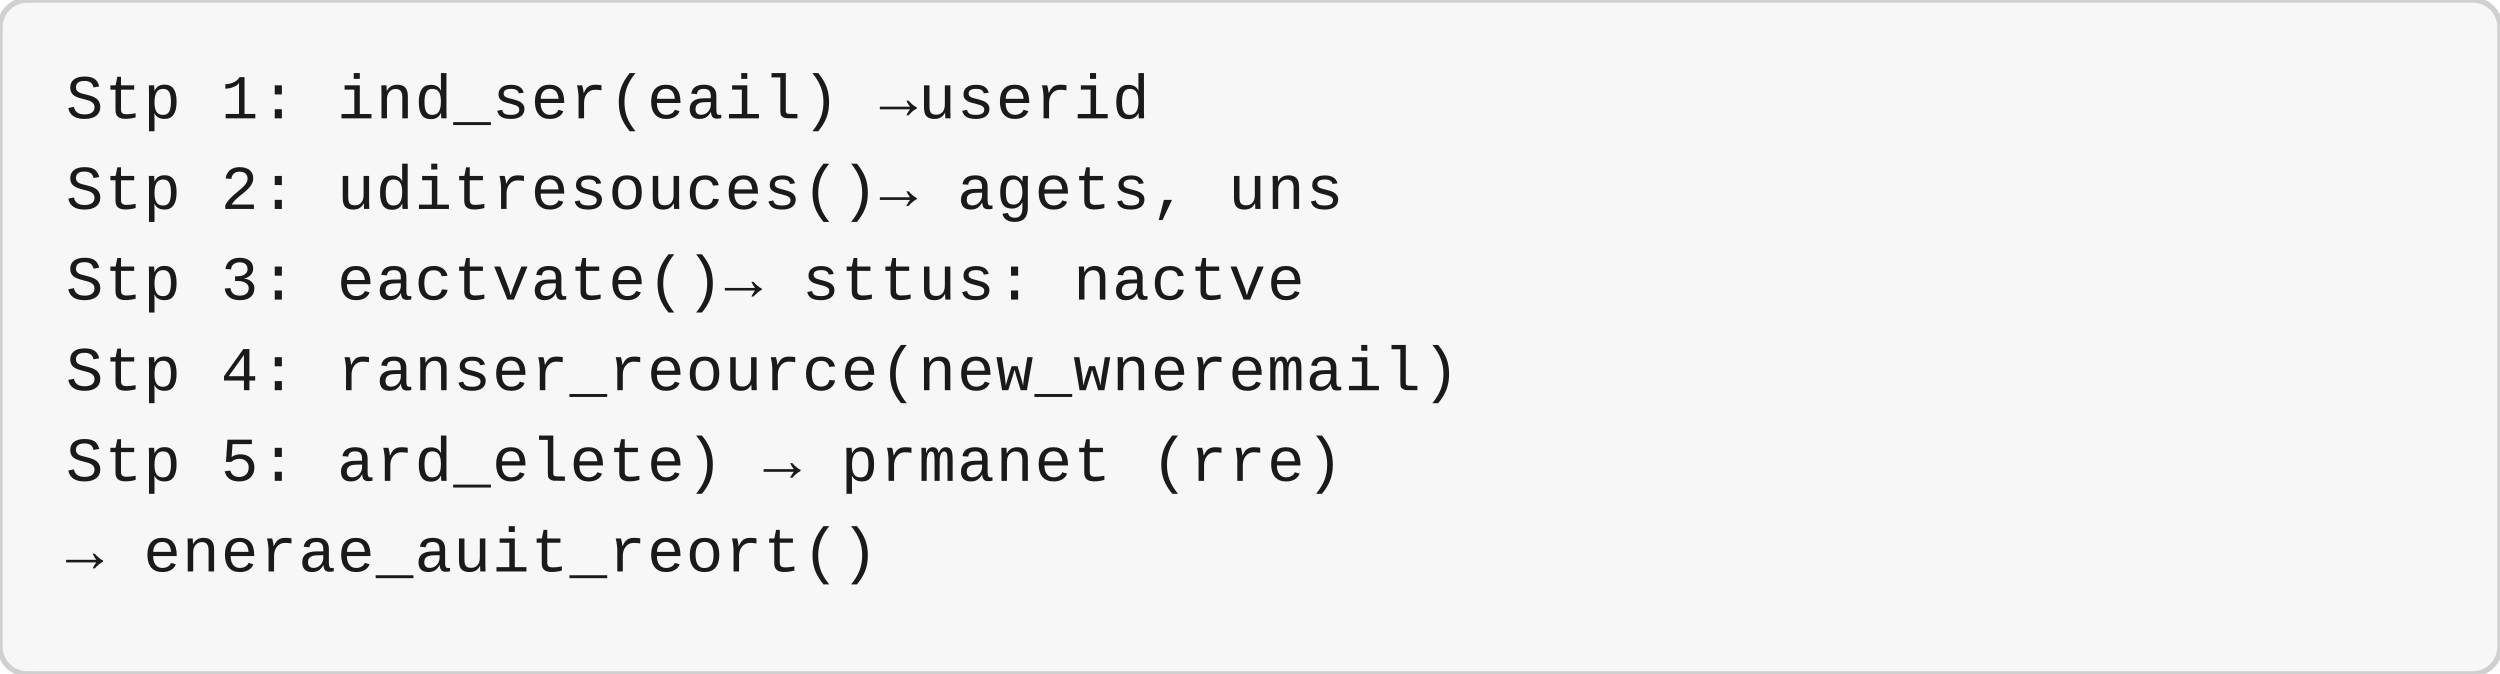
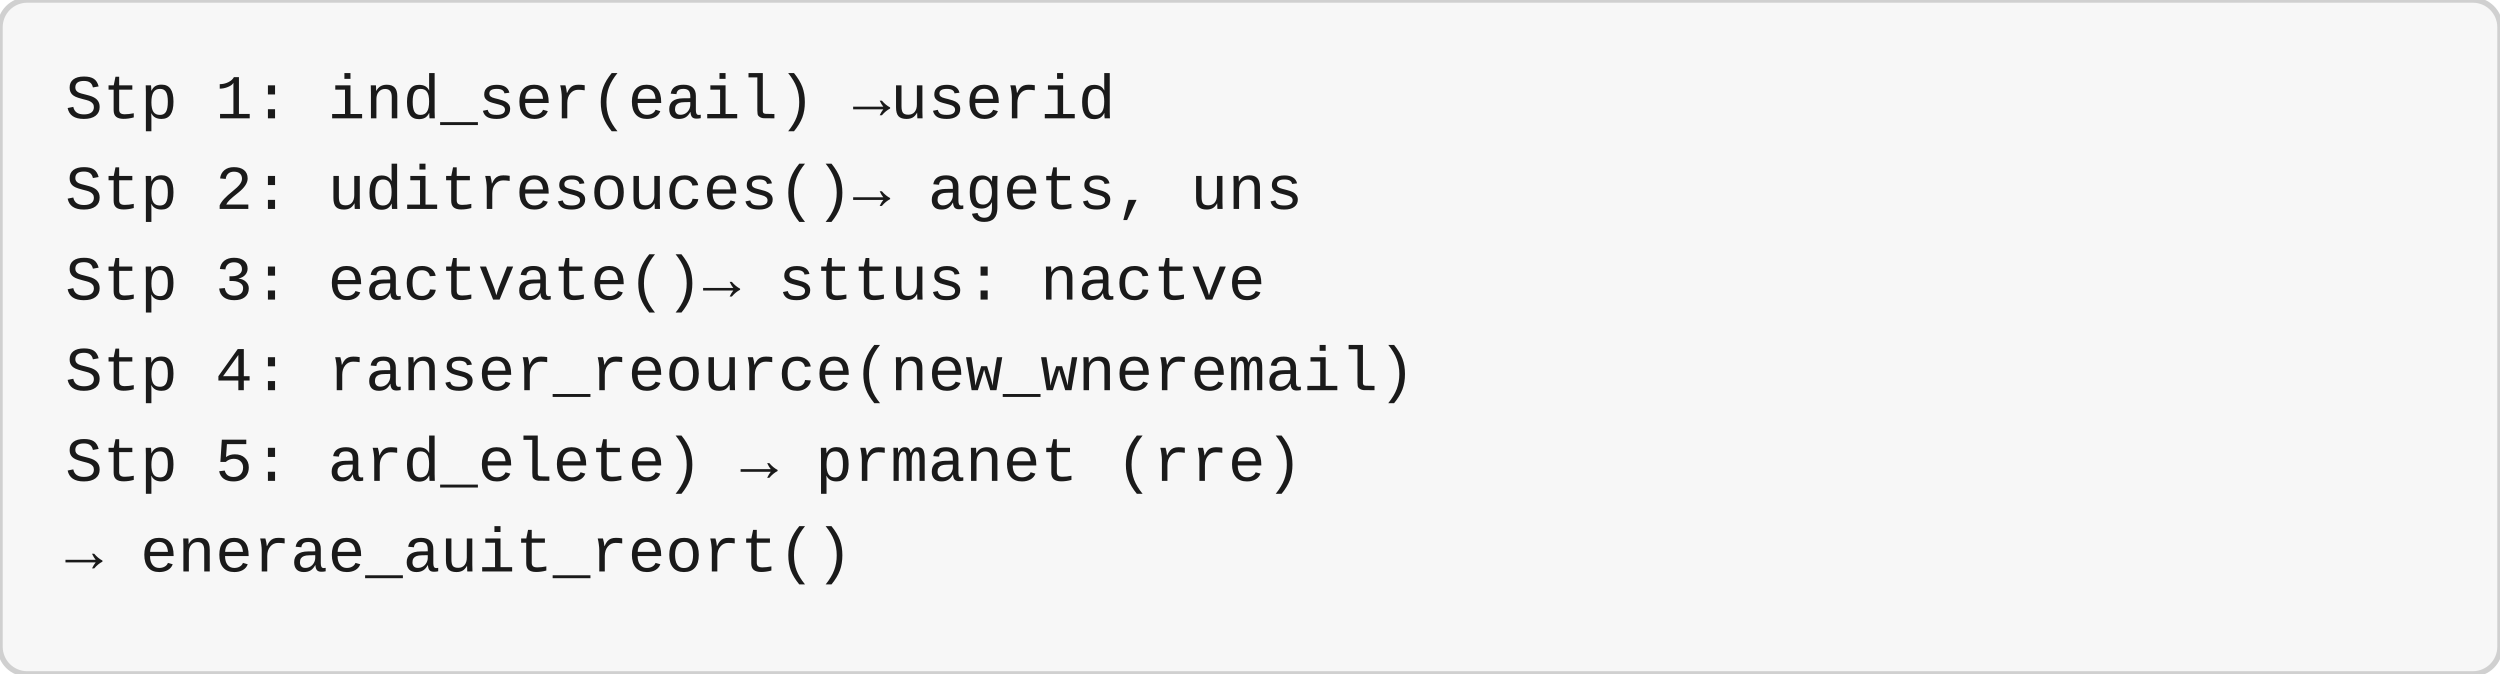
<svg xmlns="http://www.w3.org/2000/svg" viewBox="0 0 920 248" width="920" height="248">
  <rect width="920" height="248" rx="10" ry="10" fill="#f7f7f7" stroke="#d0d0d0" stroke-width="2" />
-   <text x="31.13" y="43.55" text-anchor="middle" font-family="Consolas, 'Courier New', monospace" font-size="23.00" fill="#1a1a1a">S</text>
-   <text x="45.39" y="43.55" text-anchor="middle" font-family="Consolas, 'Courier New', monospace" font-size="23.00" fill="#1a1a1a">t</text>
-   <text x="59.65" y="43.55" text-anchor="middle" font-family="Consolas, 'Courier New', monospace" font-size="23.00" fill="#1a1a1a">p</text>
-   <text x="88.17" y="43.55" text-anchor="middle" font-family="Consolas, 'Courier New', monospace" font-size="23.00" fill="#1a1a1a">1</text>
-   <text x="102.43" y="43.55" text-anchor="middle" font-family="Consolas, 'Courier New', monospace" font-size="23.00" fill="#1a1a1a">:</text>
-   <text x="130.95" y="43.55" text-anchor="middle" font-family="Consolas, 'Courier New', monospace" font-size="23.00" fill="#1a1a1a">i</text>
-   <text x="145.21" y="43.55" text-anchor="middle" font-family="Consolas, 'Courier New', monospace" font-size="23.00" fill="#1a1a1a">n</text>
-   <text x="159.47" y="43.55" text-anchor="middle" font-family="Consolas, 'Courier New', monospace" font-size="23.00" fill="#1a1a1a">d</text>
-   <text x="173.73" y="43.55" text-anchor="middle" font-family="Consolas, 'Courier New', monospace" font-size="23.00" fill="#1a1a1a">_</text>
-   <text x="187.99" y="43.55" text-anchor="middle" font-family="Consolas, 'Courier New', monospace" font-size="23.00" fill="#1a1a1a">s</text>
-   <text x="202.25" y="43.55" text-anchor="middle" font-family="Consolas, 'Courier New', monospace" font-size="23.00" fill="#1a1a1a">e</text>
-   <text x="216.51" y="43.55" text-anchor="middle" font-family="Consolas, 'Courier New', monospace" font-size="23.00" fill="#1a1a1a">r</text>
-   <text x="230.77" y="43.55" text-anchor="middle" font-family="Consolas, 'Courier New', monospace" font-size="23.00" fill="#1a1a1a">(</text>
-   <text x="245.03" y="43.55" text-anchor="middle" font-family="Consolas, 'Courier New', monospace" font-size="23.00" fill="#1a1a1a">e</text>
-   <text x="259.29" y="43.55" text-anchor="middle" font-family="Consolas, 'Courier New', monospace" font-size="23.00" fill="#1a1a1a">a</text>
-   <text x="273.55" y="43.55" text-anchor="middle" font-family="Consolas, 'Courier New', monospace" font-size="23.00" fill="#1a1a1a">i</text>
-   <text x="287.81" y="43.55" text-anchor="middle" font-family="Consolas, 'Courier New', monospace" font-size="23.00" fill="#1a1a1a">l</text>
-   <text x="302.07" y="43.55" text-anchor="middle" font-family="Consolas, 'Courier New', monospace" font-size="23.00" fill="#1a1a1a">)</text>
-   <text x="330.59" y="43.55" text-anchor="middle" font-family="Consolas, 'Courier New', monospace" font-size="23.00" fill="#1a1a1a">→</text>
-   <text x="344.85" y="43.55" text-anchor="middle" font-family="Consolas, 'Courier New', monospace" font-size="23.00" fill="#1a1a1a">u</text>
-   <text x="359.11" y="43.55" text-anchor="middle" font-family="Consolas, 'Courier New', monospace" font-size="23.00" fill="#1a1a1a">s</text>
-   <text x="373.37" y="43.55" text-anchor="middle" font-family="Consolas, 'Courier New', monospace" font-size="23.00" fill="#1a1a1a">e</text>
-   <text x="387.63" y="43.55" text-anchor="middle" font-family="Consolas, 'Courier New', monospace" font-size="23.00" fill="#1a1a1a">r</text>
-   <text x="401.89" y="43.55" text-anchor="middle" font-family="Consolas, 'Courier New', monospace" font-size="23.00" fill="#1a1a1a">i</text>
-   <text x="416.15" y="43.55" text-anchor="middle" font-family="Consolas, 'Courier New', monospace" font-size="23.00" fill="#1a1a1a">d</text>
-   <text x="31.13" y="76.9" text-anchor="middle" font-family="Consolas, 'Courier New', monospace" font-size="23.00" fill="#1a1a1a">S</text>
-   <text x="45.39" y="76.9" text-anchor="middle" font-family="Consolas, 'Courier New', monospace" font-size="23.00" fill="#1a1a1a">t</text>
-   <text x="59.65" y="76.9" text-anchor="middle" font-family="Consolas, 'Courier New', monospace" font-size="23.00" fill="#1a1a1a">p</text>
-   <text x="88.17" y="76.9" text-anchor="middle" font-family="Consolas, 'Courier New', monospace" font-size="23.00" fill="#1a1a1a">2</text>
-   <text x="102.43" y="76.9" text-anchor="middle" font-family="Consolas, 'Courier New', monospace" font-size="23.00" fill="#1a1a1a">:</text>
-   <text x="130.95" y="76.9" text-anchor="middle" font-family="Consolas, 'Courier New', monospace" font-size="23.00" fill="#1a1a1a">u</text>
-   <text x="145.21" y="76.9" text-anchor="middle" font-family="Consolas, 'Courier New', monospace" font-size="23.00" fill="#1a1a1a">d</text>
-   <text x="159.47" y="76.9" text-anchor="middle" font-family="Consolas, 'Courier New', monospace" font-size="23.00" fill="#1a1a1a">i</text>
-   <text x="173.73" y="76.9" text-anchor="middle" font-family="Consolas, 'Courier New', monospace" font-size="23.00" fill="#1a1a1a">t</text>
-   <text x="187.99" y="76.9" text-anchor="middle" font-family="Consolas, 'Courier New', monospace" font-size="23.00" fill="#1a1a1a">r</text>
-   <text x="202.25" y="76.9" text-anchor="middle" font-family="Consolas, 'Courier New', monospace" font-size="23.00" fill="#1a1a1a">e</text>
-   <text x="216.51" y="76.9" text-anchor="middle" font-family="Consolas, 'Courier New', monospace" font-size="23.00" fill="#1a1a1a">s</text>
-   <text x="230.77" y="76.9" text-anchor="middle" font-family="Consolas, 'Courier New', monospace" font-size="23.00" fill="#1a1a1a">o</text>
-   <text x="245.03" y="76.9" text-anchor="middle" font-family="Consolas, 'Courier New', monospace" font-size="23.00" fill="#1a1a1a">u</text>
-   <text x="259.29" y="76.9" text-anchor="middle" font-family="Consolas, 'Courier New', monospace" font-size="23.00" fill="#1a1a1a">c</text>
-   <text x="273.55" y="76.9" text-anchor="middle" font-family="Consolas, 'Courier New', monospace" font-size="23.00" fill="#1a1a1a">e</text>
-   <text x="287.81" y="76.9" text-anchor="middle" font-family="Consolas, 'Courier New', monospace" font-size="23.00" fill="#1a1a1a">s</text>
-   <text x="302.07" y="76.9" text-anchor="middle" font-family="Consolas, 'Courier New', monospace" font-size="23.00" fill="#1a1a1a">(</text>
-   <text x="316.33" y="76.9" text-anchor="middle" font-family="Consolas, 'Courier New', monospace" font-size="23.00" fill="#1a1a1a">)</text>
-   <text x="330.59" y="76.9" text-anchor="middle" font-family="Consolas, 'Courier New', monospace" font-size="23.00" fill="#1a1a1a">→</text>
-   <text x="359.11" y="76.9" text-anchor="middle" font-family="Consolas, 'Courier New', monospace" font-size="23.00" fill="#1a1a1a">a</text>
-   <text x="373.37" y="76.9" text-anchor="middle" font-family="Consolas, 'Courier New', monospace" font-size="23.00" fill="#1a1a1a">g</text>
-   <text x="387.63" y="76.9" text-anchor="middle" font-family="Consolas, 'Courier New', monospace" font-size="23.00" fill="#1a1a1a">e</text>
-   <text x="401.89" y="76.9" text-anchor="middle" font-family="Consolas, 'Courier New', monospace" font-size="23.00" fill="#1a1a1a">t</text>
-   <text x="416.15" y="76.9" text-anchor="middle" font-family="Consolas, 'Courier New', monospace" font-size="23.00" fill="#1a1a1a">s</text>
-   <text x="430.41" y="76.9" text-anchor="middle" font-family="Consolas, 'Courier New', monospace" font-size="23.00" fill="#1a1a1a">,</text>
-   <text x="458.93" y="76.9" text-anchor="middle" font-family="Consolas, 'Courier New', monospace" font-size="23.00" fill="#1a1a1a">u</text>
-   <text x="473.19" y="76.9" text-anchor="middle" font-family="Consolas, 'Courier New', monospace" font-size="23.00" fill="#1a1a1a">n</text>
-   <text x="487.45" y="76.9" text-anchor="middle" font-family="Consolas, 'Courier New', monospace" font-size="23.00" fill="#1a1a1a">s</text>
-   <text x="31.13" y="110.25" text-anchor="middle" font-family="Consolas, 'Courier New', monospace" font-size="23.00" fill="#1a1a1a">S</text>
-   <text x="45.39" y="110.25" text-anchor="middle" font-family="Consolas, 'Courier New', monospace" font-size="23.00" fill="#1a1a1a">t</text>
-   <text x="59.65" y="110.25" text-anchor="middle" font-family="Consolas, 'Courier New', monospace" font-size="23.00" fill="#1a1a1a">p</text>
-   <text x="88.17" y="110.25" text-anchor="middle" font-family="Consolas, 'Courier New', monospace" font-size="23.00" fill="#1a1a1a">3</text>
-   <text x="102.43" y="110.25" text-anchor="middle" font-family="Consolas, 'Courier New', monospace" font-size="23.00" fill="#1a1a1a">:</text>
-   <text x="130.95" y="110.25" text-anchor="middle" font-family="Consolas, 'Courier New', monospace" font-size="23.00" fill="#1a1a1a">e</text>
-   <text x="145.21" y="110.25" text-anchor="middle" font-family="Consolas, 'Courier New', monospace" font-size="23.00" fill="#1a1a1a">a</text>
-   <text x="159.47" y="110.25" text-anchor="middle" font-family="Consolas, 'Courier New', monospace" font-size="23.00" fill="#1a1a1a">c</text>
-   <text x="173.73" y="110.25" text-anchor="middle" font-family="Consolas, 'Courier New', monospace" font-size="23.00" fill="#1a1a1a">t</text>
-   <text x="187.99" y="110.25" text-anchor="middle" font-family="Consolas, 'Courier New', monospace" font-size="23.00" fill="#1a1a1a">v</text>
-   <text x="202.25" y="110.25" text-anchor="middle" font-family="Consolas, 'Courier New', monospace" font-size="23.00" fill="#1a1a1a">a</text>
-   <text x="216.51" y="110.25" text-anchor="middle" font-family="Consolas, 'Courier New', monospace" font-size="23.00" fill="#1a1a1a">t</text>
-   <text x="230.77" y="110.25" text-anchor="middle" font-family="Consolas, 'Courier New', monospace" font-size="23.00" fill="#1a1a1a">e</text>
-   <text x="245.03" y="110.25" text-anchor="middle" font-family="Consolas, 'Courier New', monospace" font-size="23.00" fill="#1a1a1a">(</text>
-   <text x="259.29" y="110.25" text-anchor="middle" font-family="Consolas, 'Courier New', monospace" font-size="23.00" fill="#1a1a1a">)</text>
-   <text x="273.55" y="110.25" text-anchor="middle" font-family="Consolas, 'Courier New', monospace" font-size="23.00" fill="#1a1a1a">→</text>
-   <text x="302.07" y="110.25" text-anchor="middle" font-family="Consolas, 'Courier New', monospace" font-size="23.00" fill="#1a1a1a">s</text>
-   <text x="316.33" y="110.25" text-anchor="middle" font-family="Consolas, 'Courier New', monospace" font-size="23.00" fill="#1a1a1a">t</text>
-   <text x="330.59" y="110.25" text-anchor="middle" font-family="Consolas, 'Courier New', monospace" font-size="23.00" fill="#1a1a1a">t</text>
-   <text x="344.85" y="110.25" text-anchor="middle" font-family="Consolas, 'Courier New', monospace" font-size="23.00" fill="#1a1a1a">u</text>
-   <text x="359.11" y="110.25" text-anchor="middle" font-family="Consolas, 'Courier New', monospace" font-size="23.00" fill="#1a1a1a">s</text>
-   <text x="373.37" y="110.25" text-anchor="middle" font-family="Consolas, 'Courier New', monospace" font-size="23.00" fill="#1a1a1a">:</text>
-   <text x="401.89" y="110.25" text-anchor="middle" font-family="Consolas, 'Courier New', monospace" font-size="23.00" fill="#1a1a1a">n</text>
-   <text x="416.15" y="110.25" text-anchor="middle" font-family="Consolas, 'Courier New', monospace" font-size="23.00" fill="#1a1a1a">a</text>
-   <text x="430.41" y="110.25" text-anchor="middle" font-family="Consolas, 'Courier New', monospace" font-size="23.00" fill="#1a1a1a">c</text>
-   <text x="444.67" y="110.25" text-anchor="middle" font-family="Consolas, 'Courier New', monospace" font-size="23.00" fill="#1a1a1a">t</text>
-   <text x="458.93" y="110.25" text-anchor="middle" font-family="Consolas, 'Courier New', monospace" font-size="23.00" fill="#1a1a1a">v</text>
-   <text x="473.19" y="110.25" text-anchor="middle" font-family="Consolas, 'Courier New', monospace" font-size="23.00" fill="#1a1a1a">e</text>
-   <text x="31.13" y="143.6" text-anchor="middle" font-family="Consolas, 'Courier New', monospace" font-size="23.00" fill="#1a1a1a">S</text>
-   <text x="45.39" y="143.6" text-anchor="middle" font-family="Consolas, 'Courier New', monospace" font-size="23.00" fill="#1a1a1a">t</text>
-   <text x="59.65" y="143.6" text-anchor="middle" font-family="Consolas, 'Courier New', monospace" font-size="23.00" fill="#1a1a1a">p</text>
-   <text x="88.17" y="143.6" text-anchor="middle" font-family="Consolas, 'Courier New', monospace" font-size="23.00" fill="#1a1a1a">4</text>
-   <text x="102.43" y="143.6" text-anchor="middle" font-family="Consolas, 'Courier New', monospace" font-size="23.00" fill="#1a1a1a">:</text>
-   <text x="130.95" y="143.6" text-anchor="middle" font-family="Consolas, 'Courier New', monospace" font-size="23.00" fill="#1a1a1a">r</text>
-   <text x="145.21" y="143.6" text-anchor="middle" font-family="Consolas, 'Courier New', monospace" font-size="23.00" fill="#1a1a1a">a</text>
-   <text x="159.47" y="143.6" text-anchor="middle" font-family="Consolas, 'Courier New', monospace" font-size="23.00" fill="#1a1a1a">n</text>
-   <text x="173.73" y="143.6" text-anchor="middle" font-family="Consolas, 'Courier New', monospace" font-size="23.00" fill="#1a1a1a">s</text>
-   <text x="187.99" y="143.6" text-anchor="middle" font-family="Consolas, 'Courier New', monospace" font-size="23.00" fill="#1a1a1a">e</text>
-   <text x="202.25" y="143.6" text-anchor="middle" font-family="Consolas, 'Courier New', monospace" font-size="23.00" fill="#1a1a1a">r</text>
-   <text x="216.51" y="143.6" text-anchor="middle" font-family="Consolas, 'Courier New', monospace" font-size="23.00" fill="#1a1a1a">_</text>
-   <text x="230.77" y="143.6" text-anchor="middle" font-family="Consolas, 'Courier New', monospace" font-size="23.00" fill="#1a1a1a">r</text>
-   <text x="245.03" y="143.6" text-anchor="middle" font-family="Consolas, 'Courier New', monospace" font-size="23.00" fill="#1a1a1a">e</text>
-   <text x="259.29" y="143.6" text-anchor="middle" font-family="Consolas, 'Courier New', monospace" font-size="23.00" fill="#1a1a1a">o</text>
-   <text x="273.55" y="143.6" text-anchor="middle" font-family="Consolas, 'Courier New', monospace" font-size="23.00" fill="#1a1a1a">u</text>
-   <text x="287.81" y="143.6" text-anchor="middle" font-family="Consolas, 'Courier New', monospace" font-size="23.00" fill="#1a1a1a">r</text>
-   <text x="302.07" y="143.6" text-anchor="middle" font-family="Consolas, 'Courier New', monospace" font-size="23.00" fill="#1a1a1a">c</text>
-   <text x="316.33" y="143.6" text-anchor="middle" font-family="Consolas, 'Courier New', monospace" font-size="23.00" fill="#1a1a1a">e</text>
-   <text x="330.59" y="143.6" text-anchor="middle" font-family="Consolas, 'Courier New', monospace" font-size="23.00" fill="#1a1a1a">(</text>
-   <text x="344.85" y="143.6" text-anchor="middle" font-family="Consolas, 'Courier New', monospace" font-size="23.00" fill="#1a1a1a">n</text>
-   <text x="359.11" y="143.6" text-anchor="middle" font-family="Consolas, 'Courier New', monospace" font-size="23.00" fill="#1a1a1a">e</text>
-   <text x="373.37" y="143.6" text-anchor="middle" font-family="Consolas, 'Courier New', monospace" font-size="23.00" fill="#1a1a1a">w</text>
-   <text x="387.63" y="143.6" text-anchor="middle" font-family="Consolas, 'Courier New', monospace" font-size="23.00" fill="#1a1a1a">_</text>
-   <text x="401.89" y="143.6" text-anchor="middle" font-family="Consolas, 'Courier New', monospace" font-size="23.00" fill="#1a1a1a">w</text>
-   <text x="416.15" y="143.6" text-anchor="middle" font-family="Consolas, 'Courier New', monospace" font-size="23.00" fill="#1a1a1a">n</text>
-   <text x="430.41" y="143.6" text-anchor="middle" font-family="Consolas, 'Courier New', monospace" font-size="23.00" fill="#1a1a1a">e</text>
-   <text x="444.67" y="143.6" text-anchor="middle" font-family="Consolas, 'Courier New', monospace" font-size="23.00" fill="#1a1a1a">r</text>
-   <text x="458.93" y="143.6" text-anchor="middle" font-family="Consolas, 'Courier New', monospace" font-size="23.00" fill="#1a1a1a">e</text>
-   <text x="473.19" y="143.6" text-anchor="middle" font-family="Consolas, 'Courier New', monospace" font-size="23.00" fill="#1a1a1a">m</text>
-   <text x="487.45" y="143.6" text-anchor="middle" font-family="Consolas, 'Courier New', monospace" font-size="23.00" fill="#1a1a1a">a</text>
-   <text x="501.71" y="143.6" text-anchor="middle" font-family="Consolas, 'Courier New', monospace" font-size="23.00" fill="#1a1a1a">i</text>
-   <text x="515.97" y="143.6" text-anchor="middle" font-family="Consolas, 'Courier New', monospace" font-size="23.00" fill="#1a1a1a">l</text>
-   <text x="530.23" y="143.6" text-anchor="middle" font-family="Consolas, 'Courier New', monospace" font-size="23.00" fill="#1a1a1a">)</text>
-   <text x="31.13" y="176.95" text-anchor="middle" font-family="Consolas, 'Courier New', monospace" font-size="23.00" fill="#1a1a1a">S</text>
-   <text x="45.39" y="176.95" text-anchor="middle" font-family="Consolas, 'Courier New', monospace" font-size="23.00" fill="#1a1a1a">t</text>
-   <text x="59.65" y="176.95" text-anchor="middle" font-family="Consolas, 'Courier New', monospace" font-size="23.00" fill="#1a1a1a">p</text>
-   <text x="88.17" y="176.95" text-anchor="middle" font-family="Consolas, 'Courier New', monospace" font-size="23.00" fill="#1a1a1a">5</text>
-   <text x="102.43" y="176.95" text-anchor="middle" font-family="Consolas, 'Courier New', monospace" font-size="23.00" fill="#1a1a1a">:</text>
-   <text x="130.95" y="176.95" text-anchor="middle" font-family="Consolas, 'Courier New', monospace" font-size="23.00" fill="#1a1a1a">a</text>
-   <text x="145.21" y="176.95" text-anchor="middle" font-family="Consolas, 'Courier New', monospace" font-size="23.00" fill="#1a1a1a">r</text>
-   <text x="159.47" y="176.95" text-anchor="middle" font-family="Consolas, 'Courier New', monospace" font-size="23.00" fill="#1a1a1a">d</text>
-   <text x="173.73" y="176.95" text-anchor="middle" font-family="Consolas, 'Courier New', monospace" font-size="23.00" fill="#1a1a1a">_</text>
-   <text x="187.99" y="176.95" text-anchor="middle" font-family="Consolas, 'Courier New', monospace" font-size="23.00" fill="#1a1a1a">e</text>
-   <text x="202.25" y="176.95" text-anchor="middle" font-family="Consolas, 'Courier New', monospace" font-size="23.00" fill="#1a1a1a">l</text>
-   <text x="216.51" y="176.95" text-anchor="middle" font-family="Consolas, 'Courier New', monospace" font-size="23.00" fill="#1a1a1a">e</text>
-   <text x="230.77" y="176.95" text-anchor="middle" font-family="Consolas, 'Courier New', monospace" font-size="23.00" fill="#1a1a1a">t</text>
-   <text x="245.03" y="176.95" text-anchor="middle" font-family="Consolas, 'Courier New', monospace" font-size="23.00" fill="#1a1a1a">e</text>
-   <text x="259.29" y="176.95" text-anchor="middle" font-family="Consolas, 'Courier New', monospace" font-size="23.00" fill="#1a1a1a">)</text>
-   <text x="287.81" y="176.95" text-anchor="middle" font-family="Consolas, 'Courier New', monospace" font-size="23.00" fill="#1a1a1a">→</text>
-   <text x="316.33" y="176.95" text-anchor="middle" font-family="Consolas, 'Courier New', monospace" font-size="23.00" fill="#1a1a1a">p</text>
-   <text x="330.59" y="176.95" text-anchor="middle" font-family="Consolas, 'Courier New', monospace" font-size="23.00" fill="#1a1a1a">r</text>
-   <text x="344.85" y="176.95" text-anchor="middle" font-family="Consolas, 'Courier New', monospace" font-size="23.00" fill="#1a1a1a">m</text>
-   <text x="359.11" y="176.95" text-anchor="middle" font-family="Consolas, 'Courier New', monospace" font-size="23.00" fill="#1a1a1a">a</text>
-   <text x="373.37" y="176.95" text-anchor="middle" font-family="Consolas, 'Courier New', monospace" font-size="23.00" fill="#1a1a1a">n</text>
-   <text x="387.63" y="176.95" text-anchor="middle" font-family="Consolas, 'Courier New', monospace" font-size="23.00" fill="#1a1a1a">e</text>
-   <text x="401.89" y="176.95" text-anchor="middle" font-family="Consolas, 'Courier New', monospace" font-size="23.00" fill="#1a1a1a">t</text>
-   <text x="430.41" y="176.95" text-anchor="middle" font-family="Consolas, 'Courier New', monospace" font-size="23.00" fill="#1a1a1a">(</text>
-   <text x="444.67" y="176.95" text-anchor="middle" font-family="Consolas, 'Courier New', monospace" font-size="23.00" fill="#1a1a1a">r</text>
-   <text x="458.93" y="176.95" text-anchor="middle" font-family="Consolas, 'Courier New', monospace" font-size="23.00" fill="#1a1a1a">r</text>
-   <text x="473.19" y="176.95" text-anchor="middle" font-family="Consolas, 'Courier New', monospace" font-size="23.00" fill="#1a1a1a">e</text>
-   <text x="487.45" y="176.95" text-anchor="middle" font-family="Consolas, 'Courier New', monospace" font-size="23.00" fill="#1a1a1a">)</text>
-   <text x="31.13" y="210.3" text-anchor="middle" font-family="Consolas, 'Courier New', monospace" font-size="23.00" fill="#1a1a1a">→</text>
-   <text x="59.65" y="210.3" text-anchor="middle" font-family="Consolas, 'Courier New', monospace" font-size="23.00" fill="#1a1a1a">e</text>
-   <text x="73.91" y="210.3" text-anchor="middle" font-family="Consolas, 'Courier New', monospace" font-size="23.00" fill="#1a1a1a">n</text>
-   <text x="88.17" y="210.3" text-anchor="middle" font-family="Consolas, 'Courier New', monospace" font-size="23.00" fill="#1a1a1a">e</text>
-   <text x="102.43" y="210.3" text-anchor="middle" font-family="Consolas, 'Courier New', monospace" font-size="23.00" fill="#1a1a1a">r</text>
-   <text x="116.69" y="210.3" text-anchor="middle" font-family="Consolas, 'Courier New', monospace" font-size="23.00" fill="#1a1a1a">a</text>
-   <text x="130.95" y="210.3" text-anchor="middle" font-family="Consolas, 'Courier New', monospace" font-size="23.00" fill="#1a1a1a">e</text>
-   <text x="145.21" y="210.3" text-anchor="middle" font-family="Consolas, 'Courier New', monospace" font-size="23.00" fill="#1a1a1a">_</text>
-   <text x="159.47" y="210.3" text-anchor="middle" font-family="Consolas, 'Courier New', monospace" font-size="23.00" fill="#1a1a1a">a</text>
-   <text x="173.73" y="210.3" text-anchor="middle" font-family="Consolas, 'Courier New', monospace" font-size="23.00" fill="#1a1a1a">u</text>
-   <text x="187.99" y="210.3" text-anchor="middle" font-family="Consolas, 'Courier New', monospace" font-size="23.00" fill="#1a1a1a">i</text>
-   <text x="202.25" y="210.3" text-anchor="middle" font-family="Consolas, 'Courier New', monospace" font-size="23.00" fill="#1a1a1a">t</text>
-   <text x="216.51" y="210.3" text-anchor="middle" font-family="Consolas, 'Courier New', monospace" font-size="23.00" fill="#1a1a1a">_</text>
-   <text x="230.77" y="210.3" text-anchor="middle" font-family="Consolas, 'Courier New', monospace" font-size="23.00" fill="#1a1a1a">r</text>
-   <text x="245.03" y="210.3" text-anchor="middle" font-family="Consolas, 'Courier New', monospace" font-size="23.00" fill="#1a1a1a">e</text>
-   <text x="259.29" y="210.3" text-anchor="middle" font-family="Consolas, 'Courier New', monospace" font-size="23.00" fill="#1a1a1a">o</text>
-   <text x="273.55" y="210.3" text-anchor="middle" font-family="Consolas, 'Courier New', monospace" font-size="23.00" fill="#1a1a1a">r</text>
-   <text x="287.81" y="210.3" text-anchor="middle" font-family="Consolas, 'Courier New', monospace" font-size="23.00" fill="#1a1a1a">t</text>
-   <text x="302.07" y="210.3" text-anchor="middle" font-family="Consolas, 'Courier New', monospace" font-size="23.00" fill="#1a1a1a">(</text>
-   <text x="316.33" y="210.3" text-anchor="middle" font-family="Consolas, 'Courier New', monospace" font-size="23.00" fill="#1a1a1a">)</text>
+   <text x="24" y="43.55" text-anchor="start" font-family="Consolas, 'Courier New', monospace" font-size="23.00" fill="#1a1a1a">Stp 1: ind_ser(eail) →userid</text>
+   <text x="24" y="76.9" text-anchor="start" font-family="Consolas, 'Courier New', monospace" font-size="23.00" fill="#1a1a1a">Stp 2: uditresouces()→ agets, uns</text>
+   <text x="24" y="110.25" text-anchor="start" font-family="Consolas, 'Courier New', monospace" font-size="23.00" fill="#1a1a1a">Stp 3: eactvate()→ sttus: nactve</text>
+   <text x="24" y="143.6" text-anchor="start" font-family="Consolas, 'Courier New', monospace" font-size="23.00" fill="#1a1a1a">Stp 4: ranser_reource(new_wneremail)</text>
+   <text x="24" y="176.95" text-anchor="start" font-family="Consolas, 'Courier New', monospace" font-size="23.00" fill="#1a1a1a">Stp 5: ard_elete) → prmanet (rre)</text>
+   <text x="24" y="210.3" text-anchor="start" font-family="Consolas, 'Courier New', monospace" font-size="23.00" fill="#1a1a1a">→ enerae_auit_reort()</text>
</svg>
